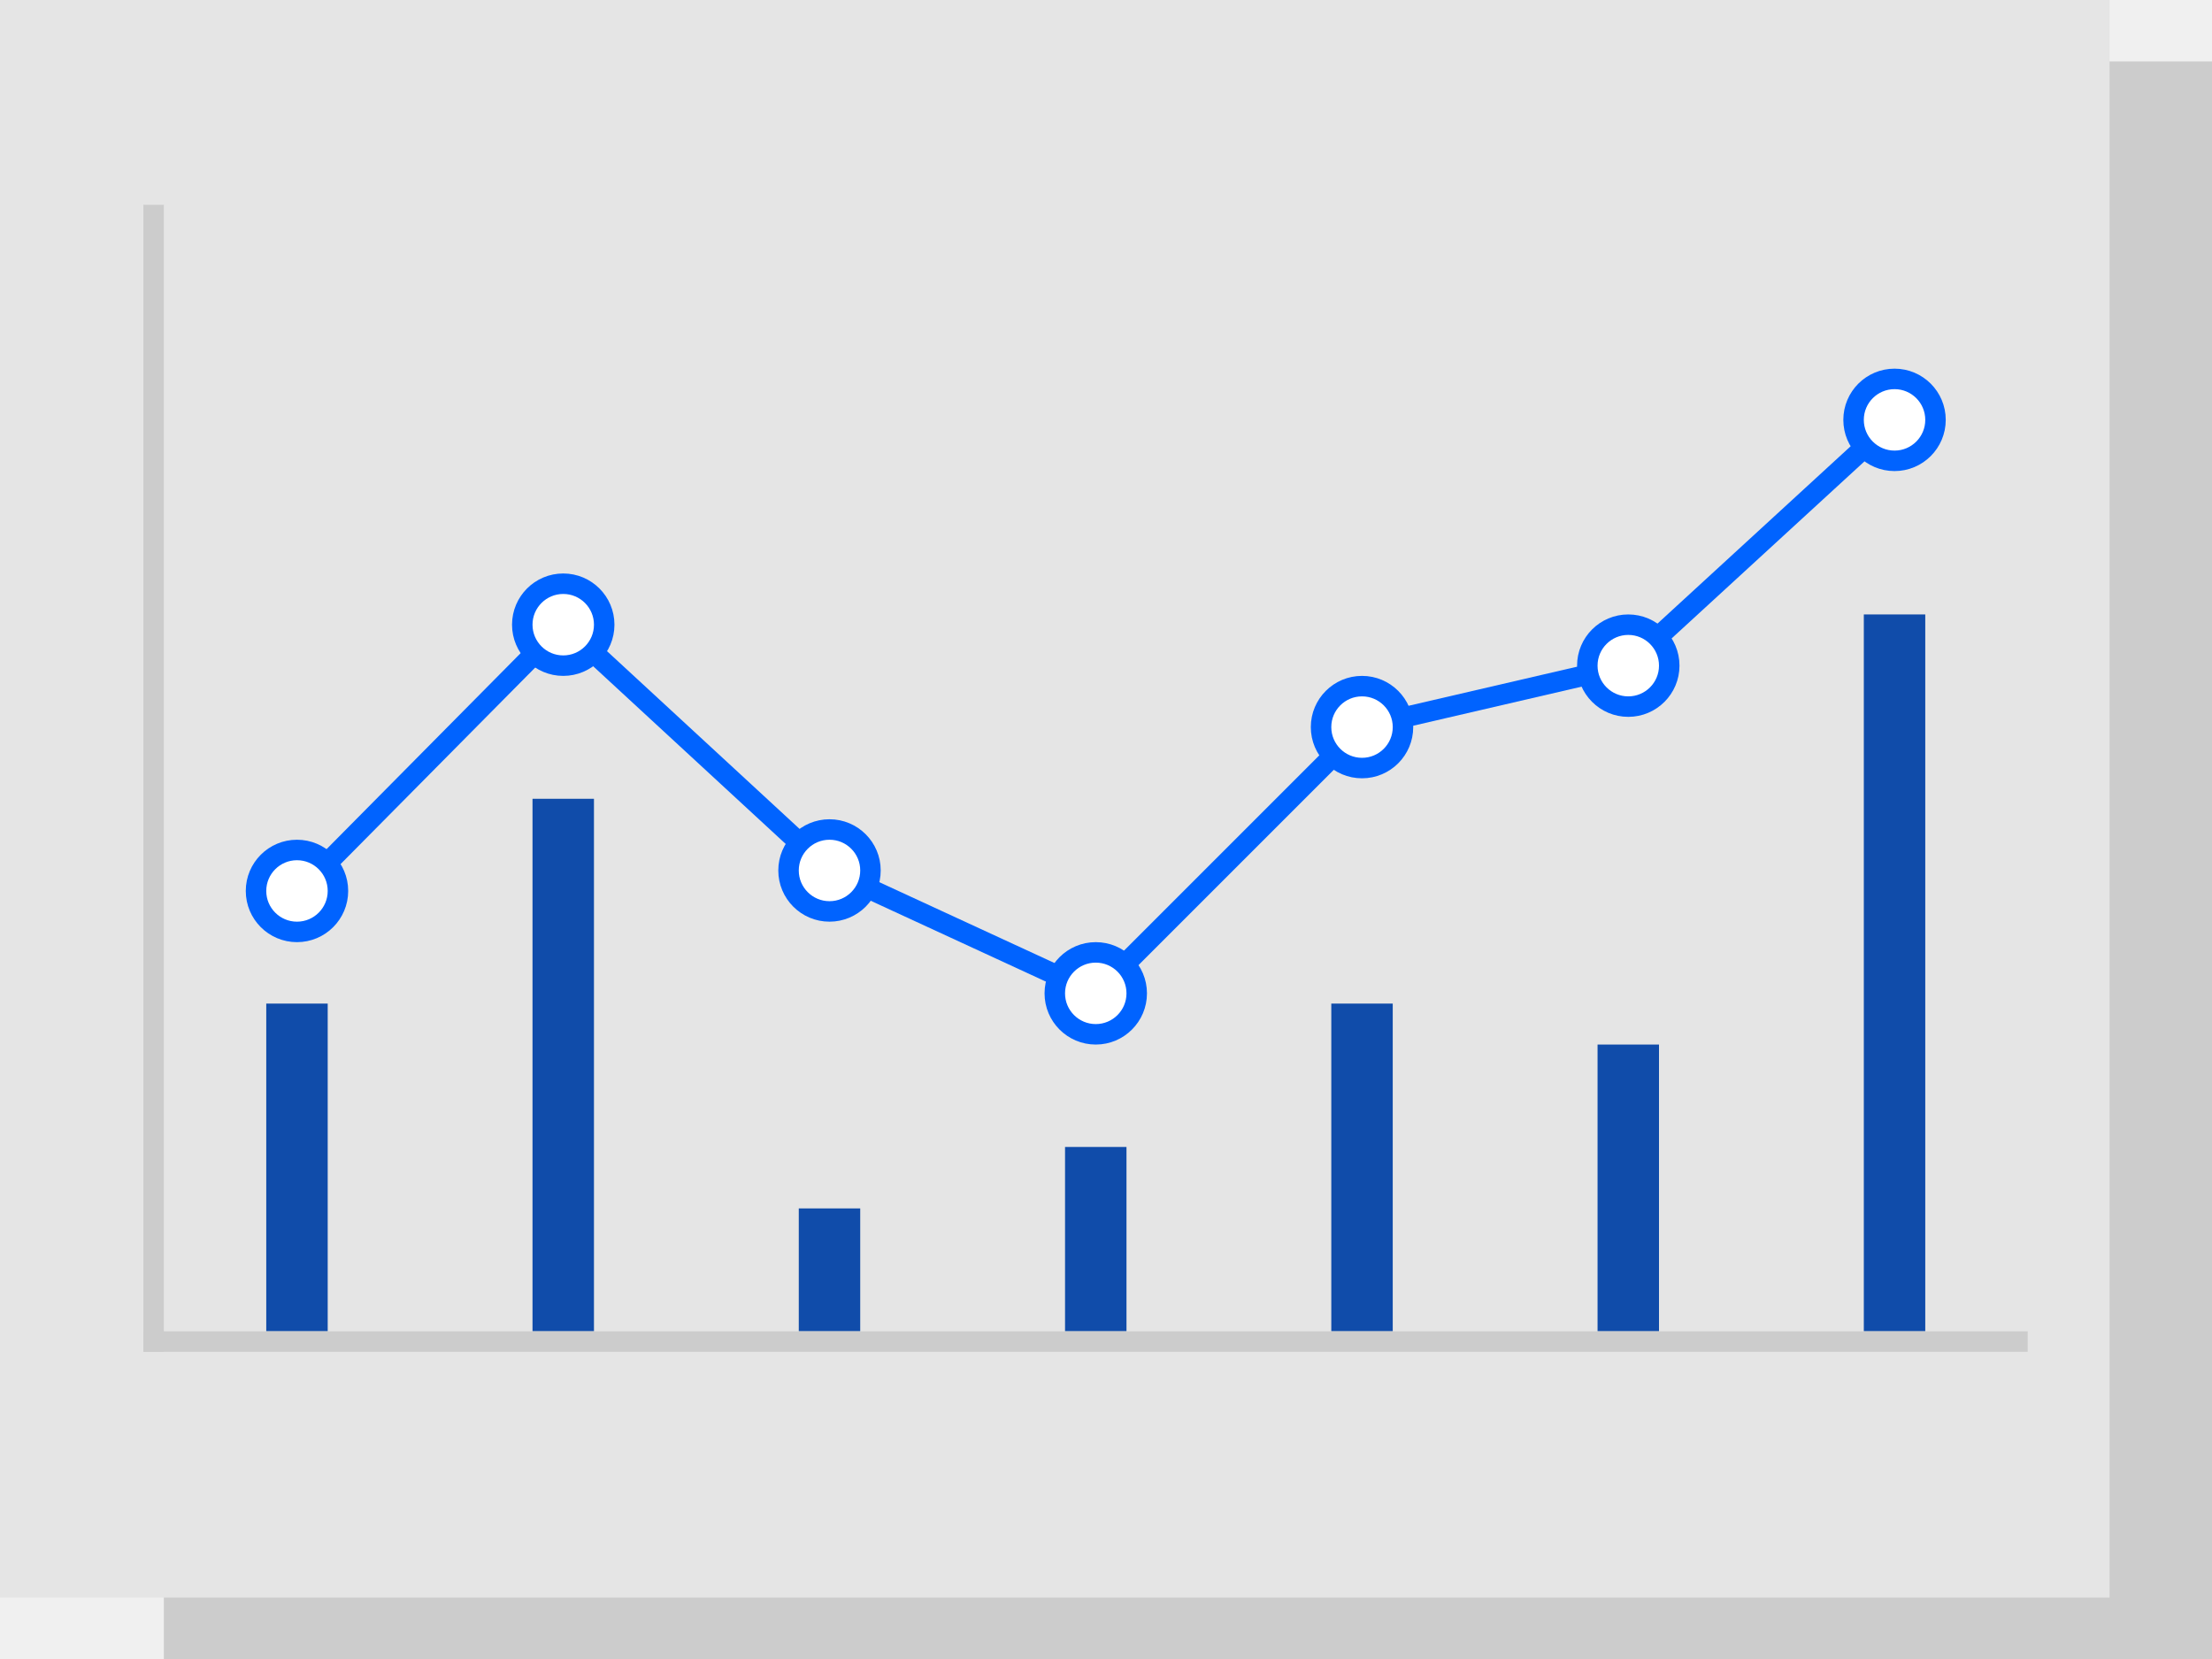
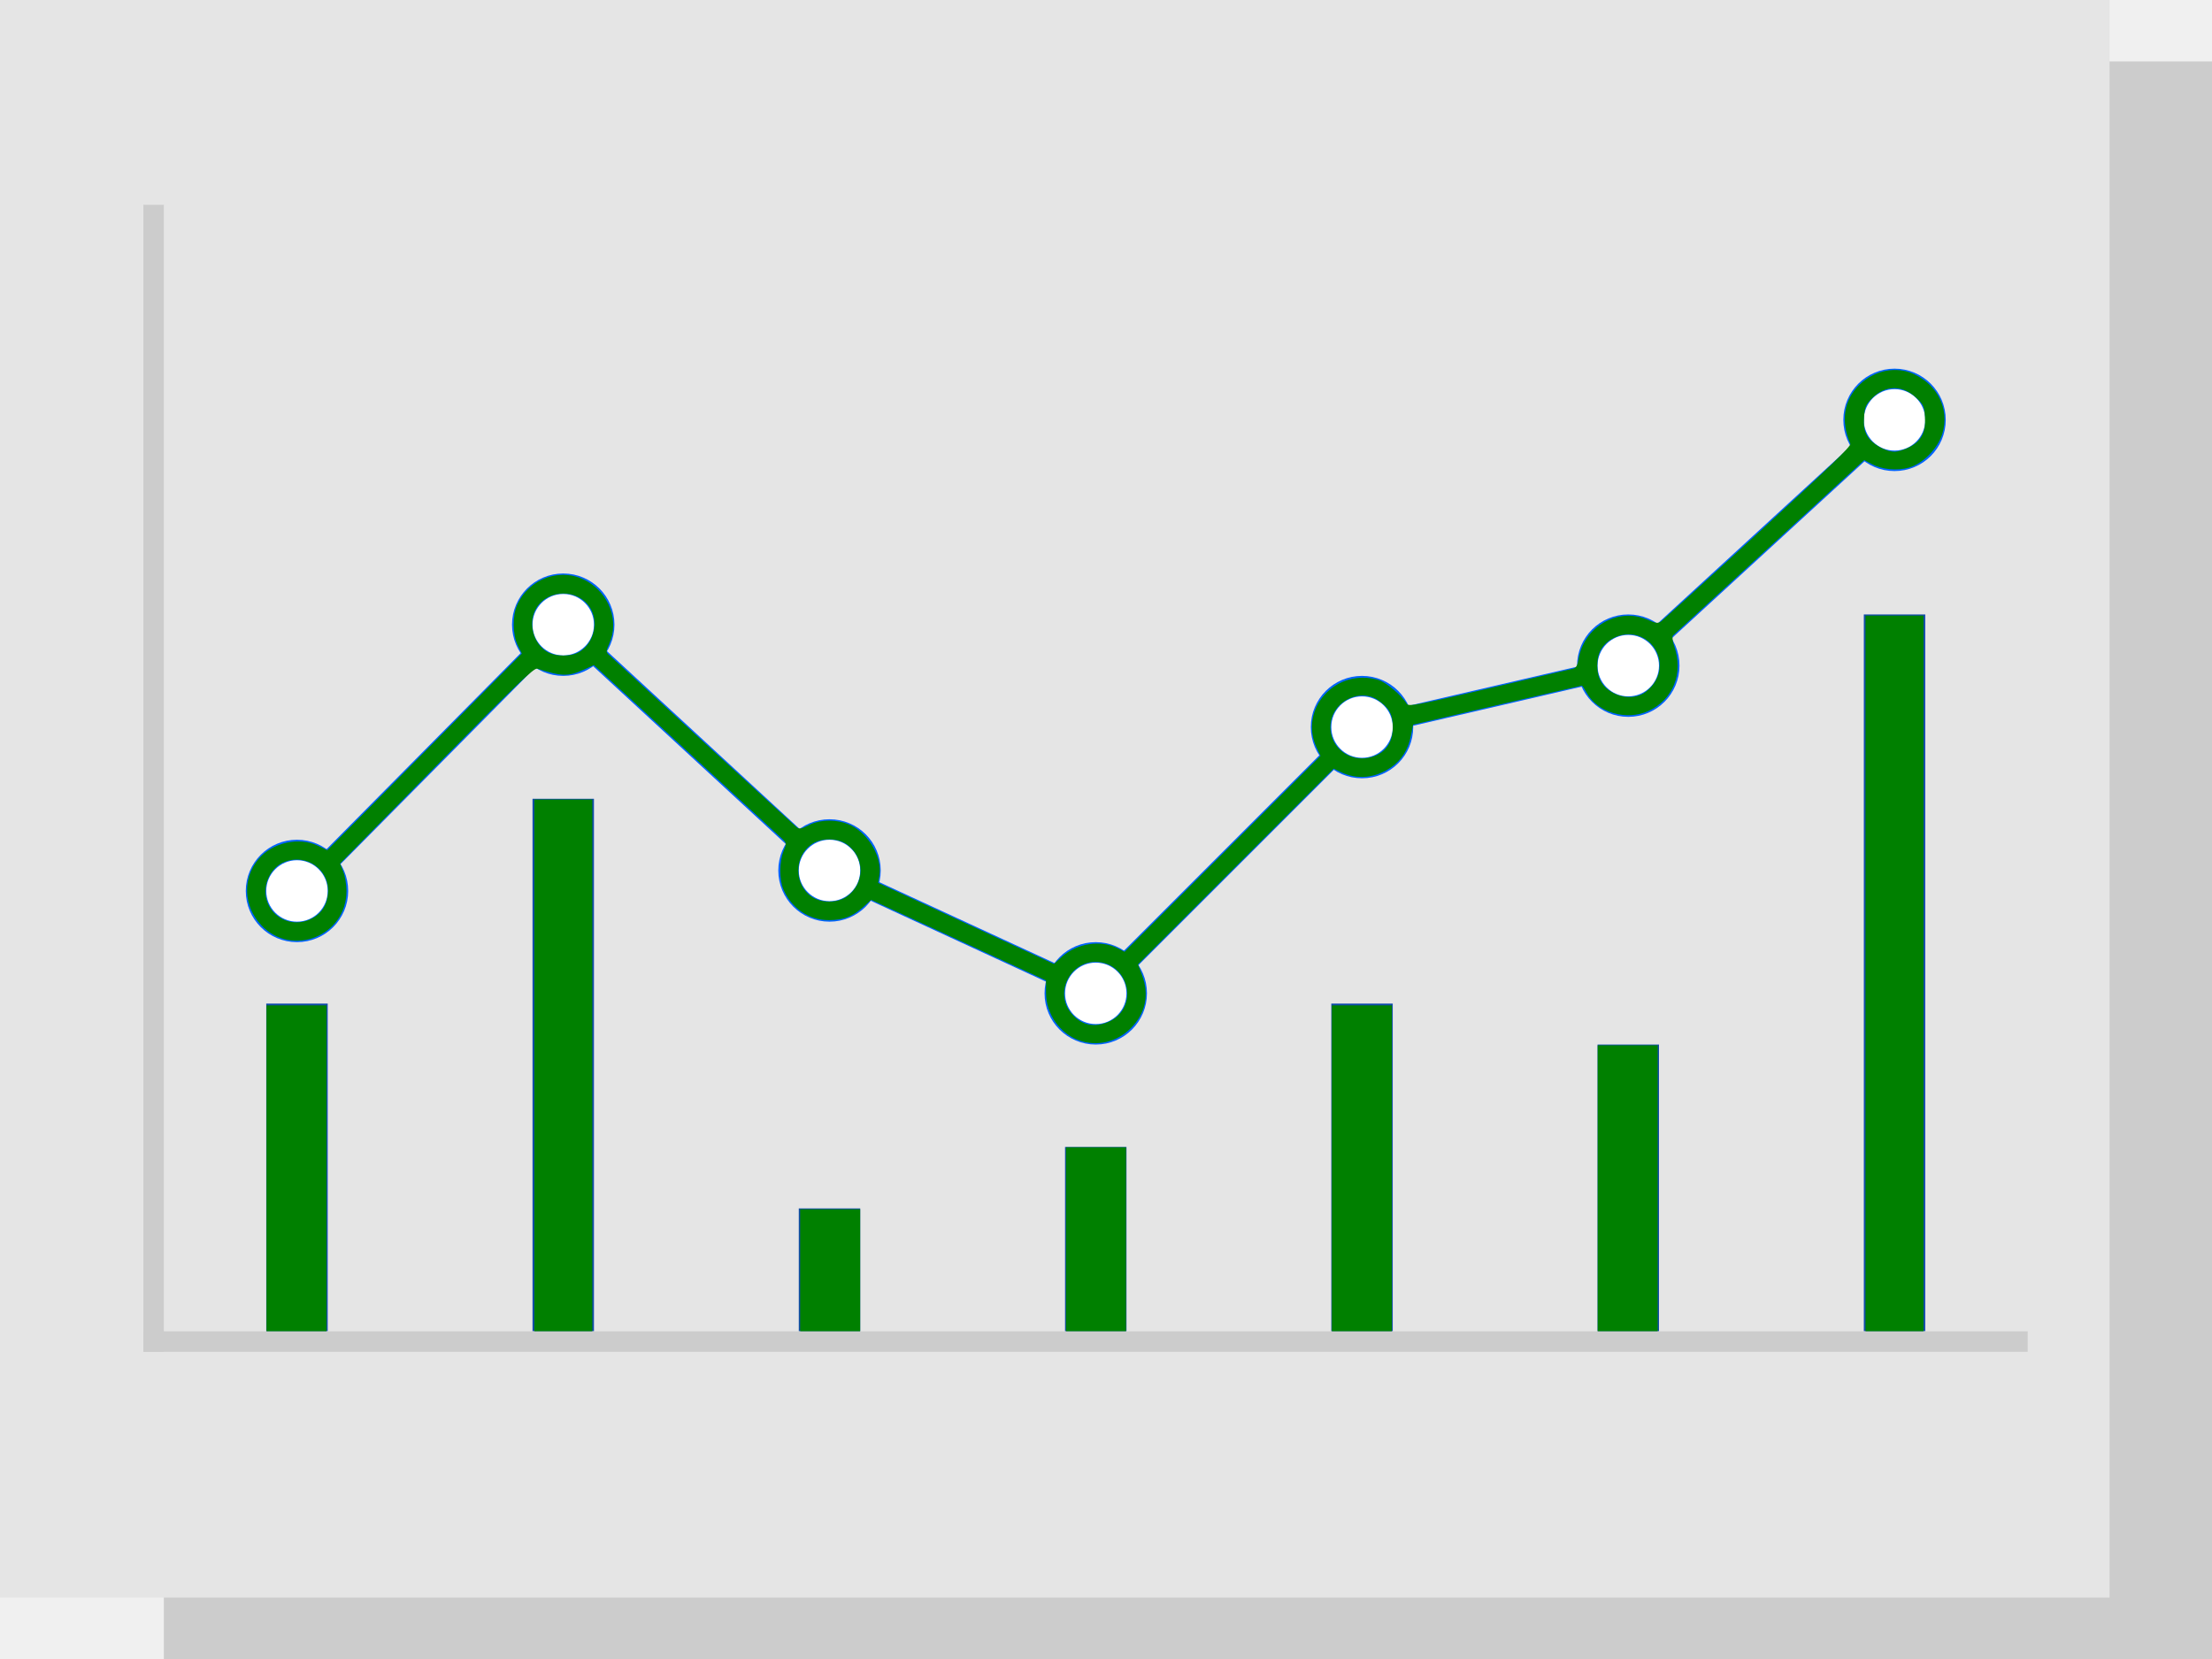
- <svg xmlns="http://www.w3.org/2000/svg" width="108px" height="81px" viewBox="0 0 108 81" version="1.1">
+ <svg xmlns="http://www.w3.org/2000/svg" width="108px" height="81px" viewBox="0 0 108 81" version="1.1" id="svg32">
+   <defs id="defs36" />
  <g id="0419-data-collection-update" stroke="none" stroke-width="1" fill="none" fill-rule="evenodd">
    <g id="4.-collect-data-updated" transform="translate(-762, -330)">
      <g id="number-of-slices" transform="translate(762, 330)">
        <rect id="Rectangle" fill="#CCCCCC" x="8" y="3" width="100" height="78" />
-         <rect id="Rectangle" fill="#E5E5E5" x="0" y="0" width="103" height="78" />
-         <rect id="Rectangle" fill="#104CAA" x="13" y="49" width="3" height="16" />
+         <rect id="rect7" fill="#E5E5E5" x="0" y="0" width="103" height="78" />
+         <rect id="rect9" fill="#104CAA" x="13" y="49" width="3" height="16" />
        <rect id="Rectangle-Copy-9" fill="#104CAA" x="26" y="39" width="3" height="26" />
        <rect id="Rectangle-Copy-10" fill="#104CAA" x="39" y="59" width="3" height="6" />
        <rect id="Rectangle-Copy-11" fill="#104CAA" x="52" y="56" width="3" height="9" />
        <rect id="Rectangle-Copy-12" fill="#104CAA" x="65" y="49" width="3" height="16" />
        <rect id="Rectangle-Copy-13" fill="#104CAA" x="78" y="51" width="3" height="14" />
        <rect id="Rectangle-Copy-15" fill="#104CAA" x="91" y="30" width="3" height="35" />
        <polyline id="Path-2" stroke="#0063FF" points="14 44.133 27.5 30.5 40.5 42.5 53.5 48.5 66.5 35.5 79.429 32.5 92.5 20.5" />
        <circle id="Oval" stroke="#0063FF" fill="#FFFFFF" cx="14.5" cy="43.5" r="2" />
        <circle id="Oval-Copy-8" stroke="#0063FF" fill="#FFFFFF" cx="27.5" cy="30.5" r="2" />
        <circle id="Oval-Copy-9" stroke="#0063FF" fill="#FFFFFF" cx="40.5" cy="42.5" r="2" />
        <circle id="Oval-Copy-10" stroke="#0063FF" fill="#FFFFFF" cx="53.5" cy="48.5" r="2" />
        <circle id="Oval-Copy-11" stroke="#0063FF" fill="#FFFFFF" cx="66.5" cy="35.5" r="2" />
        <circle id="Oval-Copy-12" stroke="#0063FF" fill="#FFFFFF" cx="79.5" cy="32.5" r="2" />
        <circle id="Oval-Copy-13" stroke="#0063FF" fill="#FFFFFF" cx="92.5" cy="20.5" r="2" />
-         <rect id="Rectangle" fill="#CCCCCC" x="7" y="10" width="1" height="56" />
-         <rect id="Rectangle" fill="#CCCCCC" x="7" y="65" width="92" height="1" />
+         <rect id="rect25" fill="#CCCCCC" x="7" y="10" width="1" height="56" />
+         <rect id="rect27" fill="#CCCCCC" x="7" y="65" width="92" height="1" />
      </g>
    </g>
  </g>
+   <path style="fill:#008000;stroke-width:0.098" d="m 13.012,57.042 v -7.954 h 1.464 1.464 v 7.954 7.954 h -1.464 -1.464 z" id="path863" />
+   <path style="fill:#008000;stroke-width:0.098" d="M 26.089,52.016 V 39.036 h 1.415 1.415 v 12.98 12.98 h -1.415 -1.415 z" id="path865" />
+   <path style="fill:#008000;stroke-width:0.098" d="m 39.069,62.019 v -2.977 h 1.464 1.464 v 2.977 2.977 H 40.533 39.069 Z" id="path867" />
+   <path style="fill:#008000;stroke-width:0.098" d="m 52.048,60.506 v -4.489 h 1.464 1.464 v 4.489 4.489 h -1.464 -1.464 z" id="path869" />
+   <path style="fill:#008000;stroke-width:0.098" d="m 65.028,57.042 v -7.954 h 1.464 1.464 v 7.954 7.954 h -1.464 -1.464 z" id="path871" />
+   <path style="fill:#008000;stroke-width:0.098" d="m 78.007,58.017 v -6.978 h 1.464 1.464 v 6.978 6.978 h -1.464 -1.464 z" id="path873" />
+   <path style="fill:#008000;stroke-width:0.098" d="M 91.084,47.527 V 30.058 h 1.415 1.415 v 17.469 17.469 h -1.415 -1.415 z" id="path875" />
+   <path style="fill:#008000;stroke-width:0.098" d="M 52.695,50.799 C 51.739,50.458 51.072,49.5 51.072,48.467 l -1.96e-4,-0.599 -4.268,-1.967 -4.268,-1.967 -0.378,0.342 c -0.515,0.466 -0.98,0.645 -1.676,0.649 -0.986,0.005 -1.845,-0.579 -2.24,-1.524 -0.195,-0.468 -0.19,-1.331 0.011,-1.834 0.158,-0.394 0.156,-0.404 -0.073,-0.622 C 38.051,40.824 35.933,38.868 33.472,36.599 L 28.998,32.473 28.544,32.678 c -0.798,0.36 -1.105,0.356 -2.31,-0.031 -0.163,-0.052 -1.011,0.764 -4.914,4.726 l -4.717,4.789 0.156,0.391 c 0.086,0.215 0.156,0.645 0.156,0.955 0,2.189 -2.664,3.252 -4.161,1.66 -0.866,-0.921 -0.923,-2.271 -0.136,-3.22 0.674,-0.814 1.981,-1.104 2.921,-0.649 l 0.441,0.214 4.749,-4.801 4.749,-4.801 -0.201,-0.406 c -0.245,-0.496 -0.261,-1.428 -0.034,-1.948 0.578,-1.321 2.136,-1.877 3.372,-1.204 1.129,0.614 1.629,1.971 1.132,3.073 -0.154,0.342 -0.16,0.414 -0.04,0.524 0.076,0.07 2.138,1.967 4.581,4.217 2.443,2.249 4.515,4.147 4.604,4.217 0.136,0.108 0.229,0.093 0.584,-0.09 0.582,-0.3 1.44,-0.299 2.061,0.001 0.887,0.429 1.538,1.57 1.398,2.447 l -0.058,0.364 4.29,1.98 4.29,1.98 0.378,-0.341 c 0.746,-0.674 1.911,-0.852 2.749,-0.419 l 0.323,0.167 4.783,-4.783 4.783,-4.783 -0.178,-0.375 c -0.912,-1.918 0.931,-3.953 3.014,-3.329 0.369,0.11 1.122,0.745 1.378,1.161 0.087,0.142 0.503,0.064 4.001,-0.753 2.147,-0.501 3.997,-0.934 4.111,-0.962 0.154,-0.038 0.223,-0.154 0.271,-0.452 0.255,-1.596 1.92,-2.562 3.353,-1.945 0.43,0.185 0.526,0.197 0.683,0.084 0.1,-0.072 2.234,-2.017 4.742,-4.322 3.381,-3.107 4.543,-4.23 4.494,-4.343 -0.482,-1.115 -0.315,-2.156 0.466,-2.904 0.722,-0.691 1.768,-0.895 2.619,-0.51 1.18,0.533 1.755,1.711 1.414,2.893 -0.211,0.732 -0.946,1.486 -1.636,1.68 -0.578,0.162 -1.302,0.096 -1.801,-0.164 l -0.385,-0.201 -4.627,4.243 c -2.545,2.334 -4.665,4.28 -4.712,4.325 -0.048,0.046 -0.016,0.284 0.073,0.546 0.444,1.304 -0.066,2.573 -1.256,3.128 -1.08,0.503 -2.507,0.083 -3.033,-0.893 -0.101,-0.188 -0.207,-0.34 -0.235,-0.339 -0.028,0.002 -1.892,0.432 -4.143,0.955 l -4.092,0.952 -0.107,0.534 c -0.137,0.687 -0.455,1.195 -0.969,1.549 -0.771,0.53 -1.649,0.615 -2.445,0.235 l -0.356,-0.17 -4.778,4.778 -4.778,4.778 0.195,0.513 c 0.367,0.965 0.175,1.882 -0.545,2.602 -0.677,0.677 -1.646,0.907 -2.517,0.596 z m 1.474,-0.927 c 0.729,-0.331 1.054,-1.147 0.761,-1.912 -0.2,-0.525 -0.645,-0.889 -1.192,-0.976 -1.394,-0.223 -2.331,1.426 -1.423,2.505 0.485,0.577 1.133,0.711 1.853,0.384 z M 15.295,44.811 c 0.43,-0.249 0.667,-0.634 0.718,-1.171 0.113,-1.172 -1.053,-2.003 -2.159,-1.541 -0.65,0.271 -1.036,1.101 -0.844,1.812 0.265,0.983 1.381,1.423 2.285,0.9 z m 26.023,-1.018 c 0.932,-0.628 0.932,-1.957 0,-2.585 -0.451,-0.304 -1.218,-0.303 -1.674,0.002 -0.89,0.595 -0.89,1.988 0,2.582 0.456,0.305 1.223,0.305 1.674,0.002 z m 25.968,-6.96 c 0.467,-0.242 0.719,-0.706 0.719,-1.328 0,-0.621 -0.182,-0.951 -0.731,-1.325 -0.85,-0.578 -2.139,0.026 -2.296,1.077 -0.193,1.289 1.124,2.188 2.309,1.576 z M 80.336,33.792 c 0.449,-0.333 0.696,-0.792 0.696,-1.295 0,-1.163 -1.202,-1.886 -2.242,-1.348 -0.549,0.284 -0.805,0.713 -0.805,1.348 0,0.635 0.257,1.065 0.805,1.348 0.517,0.267 1.142,0.246 1.546,-0.053 z m -52.026,-1.977 c 0.686,-0.418 0.931,-1.436 0.512,-2.124 -0.581,-0.953 -2.055,-0.953 -2.636,0 -0.419,0.688 -0.174,1.706 0.512,2.124 0.425,0.259 1.187,0.259 1.612,0 z m 64.92,-9.982 c 0.583,-0.308 0.804,-0.74 0.756,-1.475 -0.034,-0.526 -0.072,-0.607 -0.434,-0.945 -0.682,-0.636 -1.524,-0.616 -2.171,0.052 -0.285,0.294 -0.338,0.423 -0.369,0.905 -0.028,0.422 0.01,0.647 0.15,0.901 0.217,0.394 0.882,0.783 1.338,0.783 0.171,0 0.5,-0.1 0.731,-0.222 z" id="path877" />
</svg>
